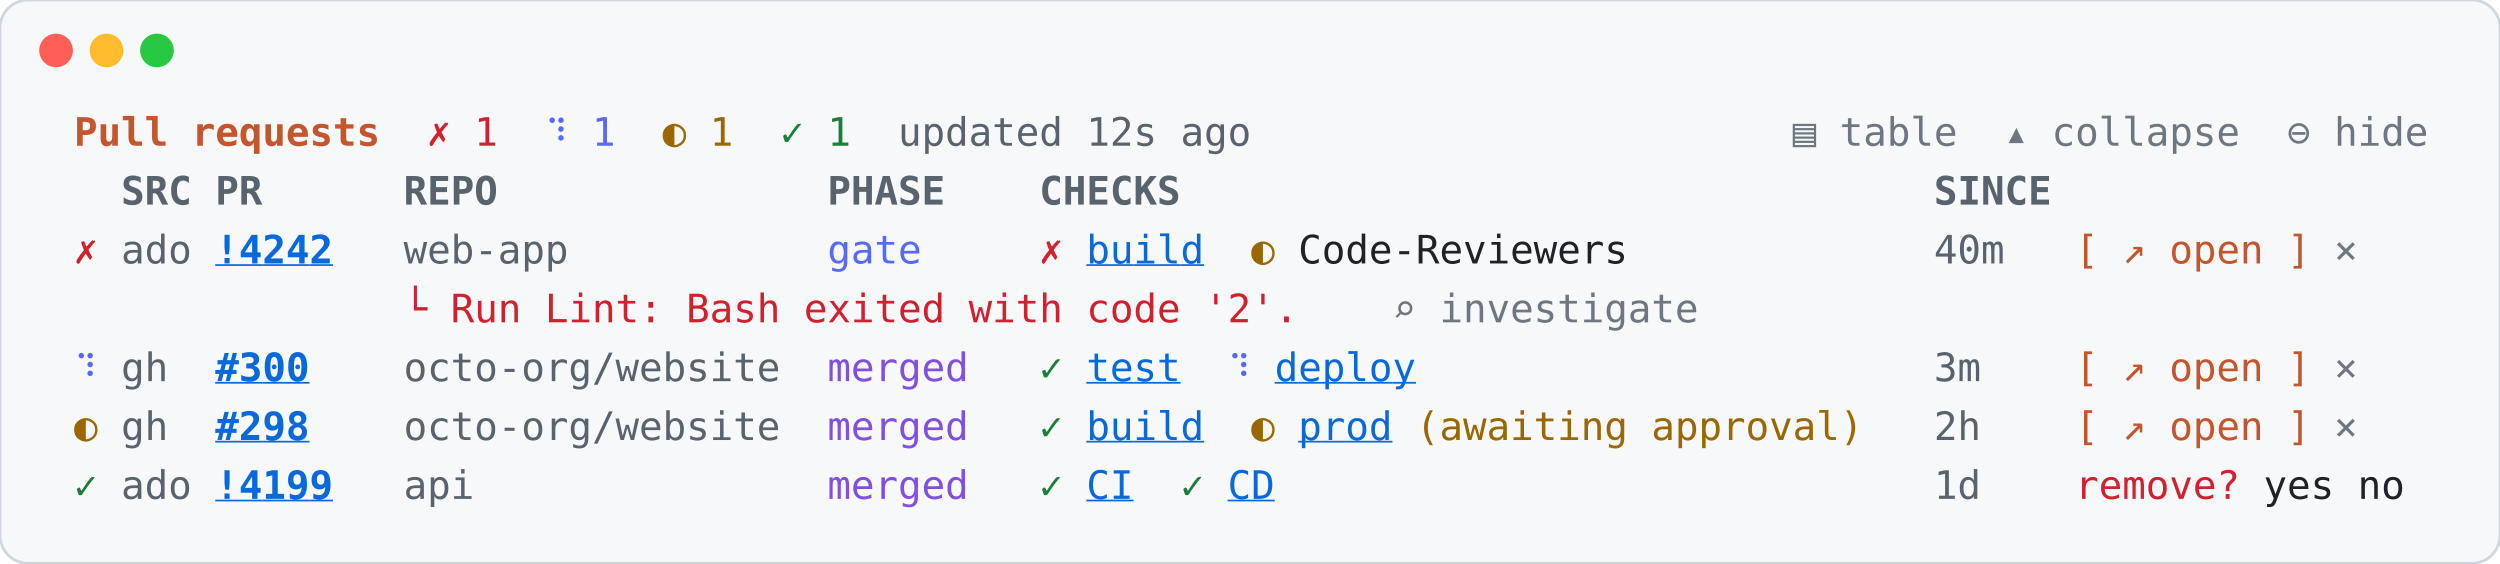
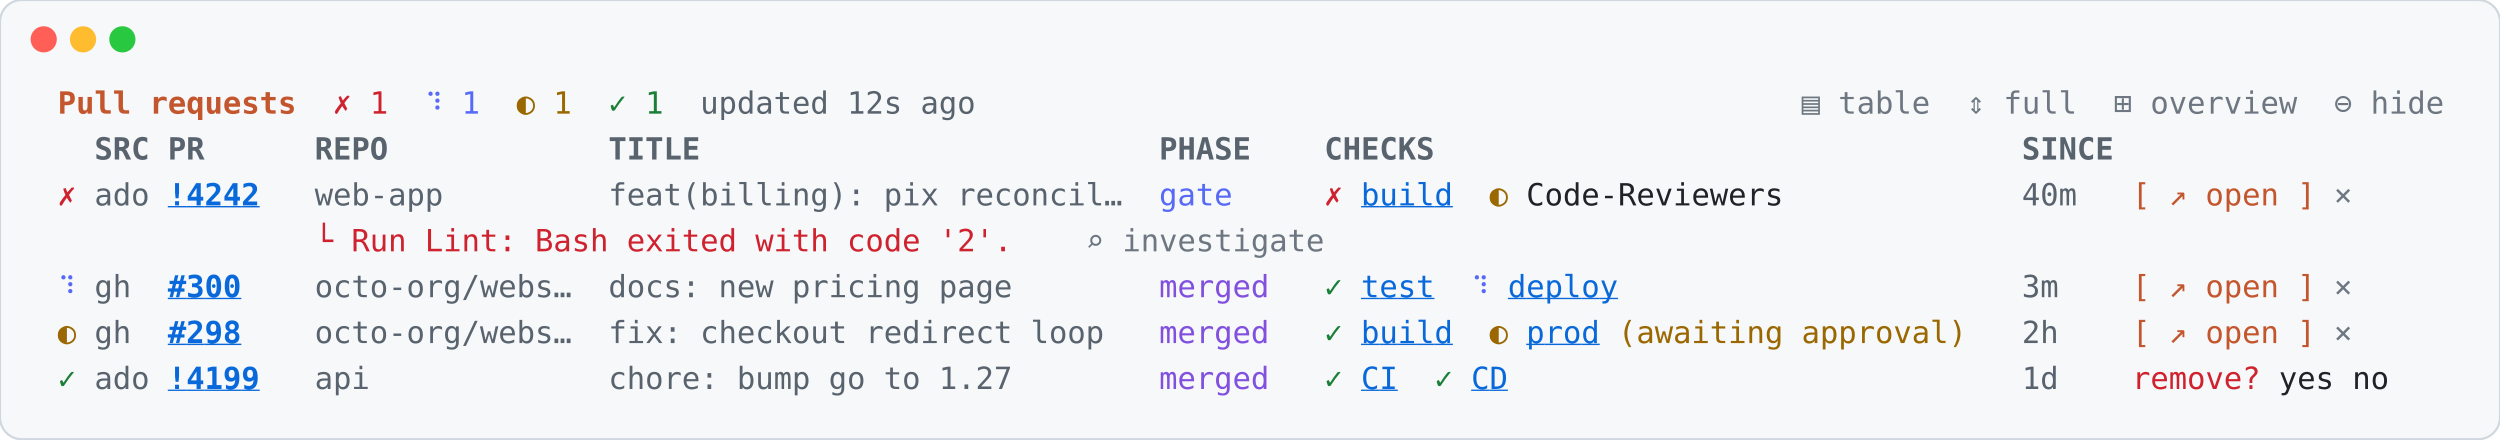
- <svg xmlns="http://www.w3.org/2000/svg" width="892" height="201" viewBox="0 0 892 201" role="img" aria-label="pr-watch band in the Claude Code terminal">
-   <rect width="892" height="201" rx="10" fill="#f6f8fa" stroke="#d0d7de" />
+ <svg xmlns="http://www.w3.org/2000/svg" width="1144" height="201" viewBox="0 0 1144 201" role="img" aria-label="pr-watch band in the Claude Code terminal">
+   <rect width="1144" height="201" rx="10" fill="#f6f8fa" stroke="#d0d7de" />
  <circle cx="20" cy="18" r="6" fill="#ff5f57" />
  <circle cx="38" cy="18" r="6" fill="#febc2e" />
  <circle cx="56" cy="18" r="6" fill="#28c840" />
  <g font-family="ui-monospace, SFMono-Regular, Menlo, Consolas, monospace" font-size="14">
    <text x="26.4" y="52" fill="#c4562e" font-weight="700">P</text>
    <text x="34.8" y="52" fill="#c4562e" font-weight="700">u</text>
    <text x="43.2" y="52" fill="#c4562e" font-weight="700">l</text>
    <text x="51.6" y="52" fill="#c4562e" font-weight="700">l</text>
    <text x="68.4" y="52" fill="#c4562e" font-weight="700">r</text>
    <text x="76.8" y="52" fill="#c4562e" font-weight="700">e</text>
    <text x="85.2" y="52" fill="#c4562e" font-weight="700">q</text>
    <text x="93.6" y="52" fill="#c4562e" font-weight="700">u</text>
    <text x="102.0" y="52" fill="#c4562e" font-weight="700">e</text>
    <text x="110.4" y="52" fill="#c4562e" font-weight="700">s</text>
    <text x="118.8" y="52" fill="#c4562e" font-weight="700">t</text>
    <text x="127.2" y="52" fill="#c4562e" font-weight="700">s</text>
    <text x="152.4" y="52" fill="#cf222e">✗</text>
    <text x="169.2" y="52" fill="#cf222e">1</text>
    <text x="194.4" y="52" fill="#5769f7">⠹</text>
    <text x="211.2" y="52" fill="#5769f7">1</text>
    <text x="236.4" y="52" fill="#9a6700">◐</text>
    <text x="253.2" y="52" fill="#9a6700">1</text>
    <text x="278.4" y="52" fill="#1a7f37">✓</text>
    <text x="295.2" y="52" fill="#1a7f37">1</text>
    <text x="320.4" y="52" fill="#59636e">u</text>
    <text x="328.8" y="52" fill="#59636e">p</text>
    <text x="337.2" y="52" fill="#59636e">d</text>
    <text x="345.6" y="52" fill="#59636e">a</text>
    <text x="354.0" y="52" fill="#59636e">t</text>
    <text x="362.4" y="52" fill="#59636e">e</text>
    <text x="370.8" y="52" fill="#59636e">d</text>
    <text x="387.6" y="52" fill="#59636e">1</text>
    <text x="396.0" y="52" fill="#59636e">2</text>
    <text x="404.4" y="52" fill="#59636e">s</text>
    <text x="421.2" y="52" fill="#59636e">a</text>
    <text x="429.6" y="52" fill="#59636e">g</text>
    <text x="438.0" y="52" fill="#59636e">o</text>
-     <text x="639.6" y="52" fill="#6e7781">▤</text>
-     <text x="656.4" y="52" fill="#6e7781">t</text>
-     <text x="664.8" y="52" fill="#6e7781">a</text>
-     <text x="673.2" y="52" fill="#6e7781">b</text>
-     <text x="681.6" y="52" fill="#6e7781">l</text>
-     <text x="690.0" y="52" fill="#6e7781">e</text>
-     <text x="715.2" y="52" fill="#6e7781">▴</text>
-     <text x="732.0" y="52" fill="#6e7781">c</text>
-     <text x="740.4" y="52" fill="#6e7781">o</text>
-     <text x="748.8" y="52" fill="#6e7781">l</text>
-     <text x="757.2" y="52" fill="#6e7781">l</text>
-     <text x="765.6" y="52" fill="#6e7781">a</text>
-     <text x="774.0" y="52" fill="#6e7781">p</text>
-     <text x="782.4" y="52" fill="#6e7781">s</text>
-     <text x="790.8" y="52" fill="#6e7781">e</text>
-     <text x="816.0" y="52" fill="#6e7781">⊖</text>
-     <text x="832.8" y="52" fill="#6e7781">h</text>
-     <text x="841.2" y="52" fill="#6e7781">i</text>
-     <text x="849.6" y="52" fill="#6e7781">d</text>
-     <text x="858.0" y="52" fill="#6e7781">e</text>
+     <text x="824.4" y="52" fill="#6e7781">▤</text>
+     <text x="841.2" y="52" fill="#6e7781">t</text>
+     <text x="849.6" y="52" fill="#6e7781">a</text>
+     <text x="858.0" y="52" fill="#6e7781">b</text>
+     <text x="866.4" y="52" fill="#6e7781">l</text>
+     <text x="874.8" y="52" fill="#6e7781">e</text>
+     <text x="900.0" y="52" fill="#6e7781">⇕</text>
+     <text x="916.8" y="52" fill="#6e7781">f</text>
+     <text x="925.2" y="52" fill="#6e7781">u</text>
+     <text x="933.6" y="52" fill="#6e7781">l</text>
+     <text x="942.0" y="52" fill="#6e7781">l</text>
+     <text x="967.2" y="52" fill="#6e7781">⊞</text>
+     <text x="984.0" y="52" fill="#6e7781">o</text>
+     <text x="992.4" y="52" fill="#6e7781">v</text>
+     <text x="1000.8" y="52" fill="#6e7781">e</text>
+     <text x="1009.2" y="52" fill="#6e7781">r</text>
+     <text x="1017.6" y="52" fill="#6e7781">v</text>
+     <text x="1026.0" y="52" fill="#6e7781">i</text>
+     <text x="1034.4" y="52" fill="#6e7781">e</text>
+     <text x="1042.8" y="52" fill="#6e7781">w</text>
+     <text x="1068.0" y="52" fill="#6e7781">⊖</text>
+     <text x="1084.8" y="52" fill="#6e7781">h</text>
+     <text x="1093.2" y="52" fill="#6e7781">i</text>
+     <text x="1101.6" y="52" fill="#6e7781">d</text>
+     <text x="1110.0" y="52" fill="#6e7781">e</text>
    <text x="43.2" y="73" fill="#59636e" font-weight="700">S</text>
    <text x="51.6" y="73" fill="#59636e" font-weight="700">R</text>
    <text x="60.0" y="73" fill="#59636e" font-weight="700">C</text>
    <text x="76.8" y="73" fill="#59636e" font-weight="700">P</text>
    <text x="85.2" y="73" fill="#59636e" font-weight="700">R</text>
    <text x="144.0" y="73" fill="#59636e" font-weight="700">R</text>
    <text x="152.4" y="73" fill="#59636e" font-weight="700">E</text>
    <text x="160.8" y="73" fill="#59636e" font-weight="700">P</text>
    <text x="169.2" y="73" fill="#59636e" font-weight="700">O</text>
-     <text x="295.2" y="73" fill="#59636e" font-weight="700">P</text>
-     <text x="303.6" y="73" fill="#59636e" font-weight="700">H</text>
-     <text x="312.0" y="73" fill="#59636e" font-weight="700">A</text>
-     <text x="320.4" y="73" fill="#59636e" font-weight="700">S</text>
-     <text x="328.8" y="73" fill="#59636e" font-weight="700">E</text>
-     <text x="370.8" y="73" fill="#59636e" font-weight="700">C</text>
-     <text x="379.2" y="73" fill="#59636e" font-weight="700">H</text>
-     <text x="387.6" y="73" fill="#59636e" font-weight="700">E</text>
-     <text x="396.0" y="73" fill="#59636e" font-weight="700">C</text>
-     <text x="404.4" y="73" fill="#59636e" font-weight="700">K</text>
-     <text x="412.8" y="73" fill="#59636e" font-weight="700">S</text>
-     <text x="690.0" y="73" fill="#59636e" font-weight="700">S</text>
-     <text x="698.4" y="73" fill="#59636e" font-weight="700">I</text>
-     <text x="706.8" y="73" fill="#59636e" font-weight="700">N</text>
-     <text x="715.2" y="73" fill="#59636e" font-weight="700">C</text>
-     <text x="723.6" y="73" fill="#59636e" font-weight="700">E</text>
+     <text x="278.4" y="73" fill="#59636e" font-weight="700">T</text>
+     <text x="286.8" y="73" fill="#59636e" font-weight="700">I</text>
+     <text x="295.2" y="73" fill="#59636e" font-weight="700">T</text>
+     <text x="303.6" y="73" fill="#59636e" font-weight="700">L</text>
+     <text x="312.0" y="73" fill="#59636e" font-weight="700">E</text>
+     <text x="530.4" y="73" fill="#59636e" font-weight="700">P</text>
+     <text x="538.8" y="73" fill="#59636e" font-weight="700">H</text>
+     <text x="547.2" y="73" fill="#59636e" font-weight="700">A</text>
+     <text x="555.6" y="73" fill="#59636e" font-weight="700">S</text>
+     <text x="564.0" y="73" fill="#59636e" font-weight="700">E</text>
+     <text x="606.0" y="73" fill="#59636e" font-weight="700">C</text>
+     <text x="614.4" y="73" fill="#59636e" font-weight="700">H</text>
+     <text x="622.8" y="73" fill="#59636e" font-weight="700">E</text>
+     <text x="631.2" y="73" fill="#59636e" font-weight="700">C</text>
+     <text x="639.6" y="73" fill="#59636e" font-weight="700">K</text>
+     <text x="648.0" y="73" fill="#59636e" font-weight="700">S</text>
+     <text x="925.2" y="73" fill="#59636e" font-weight="700">S</text>
+     <text x="933.6" y="73" fill="#59636e" font-weight="700">I</text>
+     <text x="942.0" y="73" fill="#59636e" font-weight="700">N</text>
+     <text x="950.4" y="73" fill="#59636e" font-weight="700">C</text>
+     <text x="958.8" y="73" fill="#59636e" font-weight="700">E</text>
    <text x="26.4" y="94" fill="#cf222e">✗</text>
    <text x="43.2" y="94" fill="#59636e">a</text>
    <text x="51.6" y="94" fill="#59636e">d</text>
    <text x="60.0" y="94" fill="#59636e">o</text>
    <text x="76.8" y="94" fill="#0969da" font-weight="700" text-decoration="underline">!</text>
    <text x="85.2" y="94" fill="#0969da" font-weight="700" text-decoration="underline">4</text>
    <text x="93.6" y="94" fill="#0969da" font-weight="700" text-decoration="underline">2</text>
    <text x="102.0" y="94" fill="#0969da" font-weight="700" text-decoration="underline">4</text>
    <text x="110.4" y="94" fill="#0969da" font-weight="700" text-decoration="underline">2</text>
    <text x="144.0" y="94" fill="#59636e">w</text>
    <text x="152.4" y="94" fill="#59636e">e</text>
    <text x="160.8" y="94" fill="#59636e">b</text>
    <text x="169.2" y="94" fill="#59636e">-</text>
    <text x="177.6" y="94" fill="#59636e">a</text>
    <text x="186.0" y="94" fill="#59636e">p</text>
    <text x="194.4" y="94" fill="#59636e">p</text>
-     <text x="295.2" y="94" fill="#5769f7">g</text>
-     <text x="303.6" y="94" fill="#5769f7">a</text>
-     <text x="312.0" y="94" fill="#5769f7">t</text>
-     <text x="320.4" y="94" fill="#5769f7">e</text>
-     <text x="370.8" y="94" fill="#cf222e">✗</text>
-     <text x="387.6" y="94" fill="#0969da" text-decoration="underline">b</text>
-     <text x="396.0" y="94" fill="#0969da" text-decoration="underline">u</text>
-     <text x="404.4" y="94" fill="#0969da" text-decoration="underline">i</text>
-     <text x="412.8" y="94" fill="#0969da" text-decoration="underline">l</text>
-     <text x="421.2" y="94" fill="#0969da" text-decoration="underline">d</text>
-     <text x="446.4" y="94" fill="#9a6700">◐</text>
-     <text x="463.2" y="94" fill="#1f2328">C</text>
-     <text x="471.6" y="94" fill="#1f2328">o</text>
-     <text x="480.0" y="94" fill="#1f2328">d</text>
-     <text x="488.4" y="94" fill="#1f2328">e</text>
-     <text x="496.8" y="94" fill="#1f2328">-</text>
-     <text x="505.2" y="94" fill="#1f2328">R</text>
-     <text x="513.6" y="94" fill="#1f2328">e</text>
-     <text x="522.0" y="94" fill="#1f2328">v</text>
-     <text x="530.4" y="94" fill="#1f2328">i</text>
-     <text x="538.8" y="94" fill="#1f2328">e</text>
-     <text x="547.2" y="94" fill="#1f2328">w</text>
-     <text x="555.6" y="94" fill="#1f2328">e</text>
-     <text x="564.0" y="94" fill="#1f2328">r</text>
-     <text x="572.4" y="94" fill="#1f2328">s</text>
-     <text x="690.0" y="94" fill="#59636e">4</text>
-     <text x="698.4" y="94" fill="#59636e">0</text>
-     <text x="706.8" y="94" fill="#59636e">m</text>
-     <text x="740.4" y="94" fill="#c4562e">[</text>
-     <text x="757.2" y="94" fill="#c4562e">↗</text>
-     <text x="774.0" y="94" fill="#c4562e">o</text>
-     <text x="782.4" y="94" fill="#c4562e">p</text>
-     <text x="790.8" y="94" fill="#c4562e">e</text>
-     <text x="799.2" y="94" fill="#c4562e">n</text>
-     <text x="816.0" y="94" fill="#c4562e">]</text>
-     <text x="832.8" y="94" fill="#6e7781">×</text>
+     <text x="278.4" y="94" fill="#59636e">f</text>
+     <text x="286.8" y="94" fill="#59636e">e</text>
+     <text x="295.2" y="94" fill="#59636e">a</text>
+     <text x="303.6" y="94" fill="#59636e">t</text>
+     <text x="312.0" y="94" fill="#59636e">(</text>
+     <text x="320.4" y="94" fill="#59636e">b</text>
+     <text x="328.8" y="94" fill="#59636e">i</text>
+     <text x="337.2" y="94" fill="#59636e">l</text>
+     <text x="345.6" y="94" fill="#59636e">l</text>
+     <text x="354.0" y="94" fill="#59636e">i</text>
+     <text x="362.4" y="94" fill="#59636e">n</text>
+     <text x="370.8" y="94" fill="#59636e">g</text>
+     <text x="379.2" y="94" fill="#59636e">)</text>
+     <text x="387.6" y="94" fill="#59636e">:</text>
+     <text x="404.4" y="94" fill="#59636e">p</text>
+     <text x="412.8" y="94" fill="#59636e">i</text>
+     <text x="421.2" y="94" fill="#59636e">x</text>
+     <text x="438.0" y="94" fill="#59636e">r</text>
+     <text x="446.4" y="94" fill="#59636e">e</text>
+     <text x="454.8" y="94" fill="#59636e">c</text>
+     <text x="463.2" y="94" fill="#59636e">o</text>
+     <text x="471.6" y="94" fill="#59636e">n</text>
+     <text x="480.0" y="94" fill="#59636e">c</text>
+     <text x="488.4" y="94" fill="#59636e">i</text>
+     <text x="496.8" y="94" fill="#59636e">l</text>
+     <text x="505.2" y="94" fill="#59636e">…</text>
+     <text x="530.4" y="94" fill="#5769f7">g</text>
+     <text x="538.8" y="94" fill="#5769f7">a</text>
+     <text x="547.2" y="94" fill="#5769f7">t</text>
+     <text x="555.6" y="94" fill="#5769f7">e</text>
+     <text x="606.0" y="94" fill="#cf222e">✗</text>
+     <text x="622.8" y="94" fill="#0969da" text-decoration="underline">b</text>
+     <text x="631.2" y="94" fill="#0969da" text-decoration="underline">u</text>
+     <text x="639.6" y="94" fill="#0969da" text-decoration="underline">i</text>
+     <text x="648.0" y="94" fill="#0969da" text-decoration="underline">l</text>
+     <text x="656.4" y="94" fill="#0969da" text-decoration="underline">d</text>
+     <text x="681.6" y="94" fill="#9a6700">◐</text>
+     <text x="698.4" y="94" fill="#1f2328">C</text>
+     <text x="706.8" y="94" fill="#1f2328">o</text>
+     <text x="715.2" y="94" fill="#1f2328">d</text>
+     <text x="723.6" y="94" fill="#1f2328">e</text>
+     <text x="732.0" y="94" fill="#1f2328">-</text>
+     <text x="740.4" y="94" fill="#1f2328">R</text>
+     <text x="748.8" y="94" fill="#1f2328">e</text>
+     <text x="757.2" y="94" fill="#1f2328">v</text>
+     <text x="765.6" y="94" fill="#1f2328">i</text>
+     <text x="774.0" y="94" fill="#1f2328">e</text>
+     <text x="782.4" y="94" fill="#1f2328">w</text>
+     <text x="790.8" y="94" fill="#1f2328">e</text>
+     <text x="799.2" y="94" fill="#1f2328">r</text>
+     <text x="807.6" y="94" fill="#1f2328">s</text>
+     <text x="925.2" y="94" fill="#59636e">4</text>
+     <text x="933.6" y="94" fill="#59636e">0</text>
+     <text x="942.0" y="94" fill="#59636e">m</text>
+     <text x="975.6" y="94" fill="#c4562e">[</text>
+     <text x="992.4" y="94" fill="#c4562e">↗</text>
+     <text x="1009.2" y="94" fill="#c4562e">o</text>
+     <text x="1017.6" y="94" fill="#c4562e">p</text>
+     <text x="1026.0" y="94" fill="#c4562e">e</text>
+     <text x="1034.4" y="94" fill="#c4562e">n</text>
+     <text x="1051.2" y="94" fill="#c4562e">]</text>
+     <text x="1068.0" y="94" fill="#6e7781">×</text>
    <text x="144.0" y="115" fill="#cf222e">└</text>
    <text x="160.8" y="115" fill="#cf222e">R</text>
    <text x="169.2" y="115" fill="#cf222e">u</text>
    <text x="177.6" y="115" fill="#cf222e">n</text>
    <text x="194.4" y="115" fill="#cf222e">L</text>
    <text x="202.8" y="115" fill="#cf222e">i</text>
    <text x="211.2" y="115" fill="#cf222e">n</text>
    <text x="219.6" y="115" fill="#cf222e">t</text>
    <text x="228.0" y="115" fill="#cf222e">:</text>
    <text x="244.8" y="115" fill="#cf222e">B</text>
    <text x="253.2" y="115" fill="#cf222e">a</text>
    <text x="261.6" y="115" fill="#cf222e">s</text>
    <text x="270.0" y="115" fill="#cf222e">h</text>
    <text x="286.8" y="115" fill="#cf222e">e</text>
    <text x="295.2" y="115" fill="#cf222e">x</text>
    <text x="303.6" y="115" fill="#cf222e">i</text>
    <text x="312.0" y="115" fill="#cf222e">t</text>
    <text x="320.4" y="115" fill="#cf222e">e</text>
    <text x="328.8" y="115" fill="#cf222e">d</text>
    <text x="345.6" y="115" fill="#cf222e">w</text>
    <text x="354.0" y="115" fill="#cf222e">i</text>
    <text x="362.4" y="115" fill="#cf222e">t</text>
    <text x="370.8" y="115" fill="#cf222e">h</text>
    <text x="387.6" y="115" fill="#cf222e">c</text>
    <text x="396.0" y="115" fill="#cf222e">o</text>
    <text x="404.4" y="115" fill="#cf222e">d</text>
    <text x="412.8" y="115" fill="#cf222e">e</text>
    <text x="429.6" y="115" fill="#cf222e">'</text>
    <text x="438.0" y="115" fill="#cf222e">2</text>
    <text x="446.4" y="115" fill="#cf222e">'</text>
    <text x="454.8" y="115" fill="#cf222e">.</text>
    <text x="496.8" y="115" fill="#6e7781">⌕</text>
    <text x="513.6" y="115" fill="#6e7781">i</text>
    <text x="522.0" y="115" fill="#6e7781">n</text>
    <text x="530.4" y="115" fill="#6e7781">v</text>
    <text x="538.8" y="115" fill="#6e7781">e</text>
    <text x="547.2" y="115" fill="#6e7781">s</text>
    <text x="555.6" y="115" fill="#6e7781">t</text>
    <text x="564.0" y="115" fill="#6e7781">i</text>
    <text x="572.4" y="115" fill="#6e7781">g</text>
    <text x="580.8" y="115" fill="#6e7781">a</text>
    <text x="589.2" y="115" fill="#6e7781">t</text>
    <text x="597.6" y="115" fill="#6e7781">e</text>
    <text x="26.4" y="136" fill="#5769f7">⠹</text>
    <text x="43.2" y="136" fill="#59636e">g</text>
    <text x="51.6" y="136" fill="#59636e">h</text>
    <text x="76.8" y="136" fill="#0969da" font-weight="700" text-decoration="underline">#</text>
    <text x="85.2" y="136" fill="#0969da" font-weight="700" text-decoration="underline">3</text>
    <text x="93.6" y="136" fill="#0969da" font-weight="700" text-decoration="underline">0</text>
    <text x="102.0" y="136" fill="#0969da" font-weight="700" text-decoration="underline">0</text>
    <text x="144.0" y="136" fill="#59636e">o</text>
    <text x="152.4" y="136" fill="#59636e">c</text>
    <text x="160.8" y="136" fill="#59636e">t</text>
    <text x="169.2" y="136" fill="#59636e">o</text>
    <text x="177.6" y="136" fill="#59636e">-</text>
    <text x="186.0" y="136" fill="#59636e">o</text>
    <text x="194.4" y="136" fill="#59636e">r</text>
    <text x="202.8" y="136" fill="#59636e">g</text>
    <text x="211.2" y="136" fill="#59636e">/</text>
    <text x="219.6" y="136" fill="#59636e">w</text>
    <text x="228.0" y="136" fill="#59636e">e</text>
    <text x="236.4" y="136" fill="#59636e">b</text>
    <text x="244.8" y="136" fill="#59636e">s</text>
-     <text x="253.2" y="136" fill="#59636e">i</text>
-     <text x="261.6" y="136" fill="#59636e">t</text>
-     <text x="270.0" y="136" fill="#59636e">e</text>
-     <text x="295.2" y="136" fill="#8250df">m</text>
-     <text x="303.6" y="136" fill="#8250df">e</text>
-     <text x="312.0" y="136" fill="#8250df">r</text>
-     <text x="320.4" y="136" fill="#8250df">g</text>
-     <text x="328.8" y="136" fill="#8250df">e</text>
-     <text x="337.2" y="136" fill="#8250df">d</text>
-     <text x="370.8" y="136" fill="#1a7f37">✓</text>
-     <text x="387.6" y="136" fill="#0969da" text-decoration="underline">t</text>
-     <text x="396.0" y="136" fill="#0969da" text-decoration="underline">e</text>
-     <text x="404.4" y="136" fill="#0969da" text-decoration="underline">s</text>
-     <text x="412.8" y="136" fill="#0969da" text-decoration="underline">t</text>
-     <text x="438.0" y="136" fill="#5769f7">⠹</text>
-     <text x="454.8" y="136" fill="#0969da" text-decoration="underline">d</text>
-     <text x="463.2" y="136" fill="#0969da" text-decoration="underline">e</text>
-     <text x="471.6" y="136" fill="#0969da" text-decoration="underline">p</text>
-     <text x="480.0" y="136" fill="#0969da" text-decoration="underline">l</text>
-     <text x="488.4" y="136" fill="#0969da" text-decoration="underline">o</text>
-     <text x="496.8" y="136" fill="#0969da" text-decoration="underline">y</text>
-     <text x="690.0" y="136" fill="#59636e">3</text>
-     <text x="698.4" y="136" fill="#59636e">m</text>
-     <text x="740.4" y="136" fill="#c4562e">[</text>
-     <text x="757.2" y="136" fill="#c4562e">↗</text>
-     <text x="774.0" y="136" fill="#c4562e">o</text>
-     <text x="782.4" y="136" fill="#c4562e">p</text>
-     <text x="790.8" y="136" fill="#c4562e">e</text>
-     <text x="799.2" y="136" fill="#c4562e">n</text>
-     <text x="816.0" y="136" fill="#c4562e">]</text>
-     <text x="832.8" y="136" fill="#6e7781">×</text>
+     <text x="253.2" y="136" fill="#59636e">…</text>
+     <text x="278.4" y="136" fill="#59636e">d</text>
+     <text x="286.8" y="136" fill="#59636e">o</text>
+     <text x="295.2" y="136" fill="#59636e">c</text>
+     <text x="303.6" y="136" fill="#59636e">s</text>
+     <text x="312.0" y="136" fill="#59636e">:</text>
+     <text x="328.8" y="136" fill="#59636e">n</text>
+     <text x="337.2" y="136" fill="#59636e">e</text>
+     <text x="345.6" y="136" fill="#59636e">w</text>
+     <text x="362.4" y="136" fill="#59636e">p</text>
+     <text x="370.8" y="136" fill="#59636e">r</text>
+     <text x="379.2" y="136" fill="#59636e">i</text>
+     <text x="387.6" y="136" fill="#59636e">c</text>
+     <text x="396.0" y="136" fill="#59636e">i</text>
+     <text x="404.4" y="136" fill="#59636e">n</text>
+     <text x="412.8" y="136" fill="#59636e">g</text>
+     <text x="429.6" y="136" fill="#59636e">p</text>
+     <text x="438.0" y="136" fill="#59636e">a</text>
+     <text x="446.4" y="136" fill="#59636e">g</text>
+     <text x="454.8" y="136" fill="#59636e">e</text>
+     <text x="530.4" y="136" fill="#8250df">m</text>
+     <text x="538.8" y="136" fill="#8250df">e</text>
+     <text x="547.2" y="136" fill="#8250df">r</text>
+     <text x="555.6" y="136" fill="#8250df">g</text>
+     <text x="564.0" y="136" fill="#8250df">e</text>
+     <text x="572.4" y="136" fill="#8250df">d</text>
+     <text x="606.0" y="136" fill="#1a7f37">✓</text>
+     <text x="622.8" y="136" fill="#0969da" text-decoration="underline">t</text>
+     <text x="631.2" y="136" fill="#0969da" text-decoration="underline">e</text>
+     <text x="639.6" y="136" fill="#0969da" text-decoration="underline">s</text>
+     <text x="648.0" y="136" fill="#0969da" text-decoration="underline">t</text>
+     <text x="673.2" y="136" fill="#5769f7">⠹</text>
+     <text x="690.0" y="136" fill="#0969da" text-decoration="underline">d</text>
+     <text x="698.4" y="136" fill="#0969da" text-decoration="underline">e</text>
+     <text x="706.8" y="136" fill="#0969da" text-decoration="underline">p</text>
+     <text x="715.2" y="136" fill="#0969da" text-decoration="underline">l</text>
+     <text x="723.6" y="136" fill="#0969da" text-decoration="underline">o</text>
+     <text x="732.0" y="136" fill="#0969da" text-decoration="underline">y</text>
+     <text x="925.2" y="136" fill="#59636e">3</text>
+     <text x="933.6" y="136" fill="#59636e">m</text>
+     <text x="975.6" y="136" fill="#c4562e">[</text>
+     <text x="992.4" y="136" fill="#c4562e">↗</text>
+     <text x="1009.2" y="136" fill="#c4562e">o</text>
+     <text x="1017.6" y="136" fill="#c4562e">p</text>
+     <text x="1026.0" y="136" fill="#c4562e">e</text>
+     <text x="1034.4" y="136" fill="#c4562e">n</text>
+     <text x="1051.2" y="136" fill="#c4562e">]</text>
+     <text x="1068.0" y="136" fill="#6e7781">×</text>
    <text x="26.4" y="157" fill="#9a6700">◐</text>
    <text x="43.2" y="157" fill="#59636e">g</text>
    <text x="51.6" y="157" fill="#59636e">h</text>
    <text x="76.8" y="157" fill="#0969da" font-weight="700" text-decoration="underline">#</text>
    <text x="85.2" y="157" fill="#0969da" font-weight="700" text-decoration="underline">2</text>
    <text x="93.6" y="157" fill="#0969da" font-weight="700" text-decoration="underline">9</text>
    <text x="102.0" y="157" fill="#0969da" font-weight="700" text-decoration="underline">8</text>
    <text x="144.0" y="157" fill="#59636e">o</text>
    <text x="152.4" y="157" fill="#59636e">c</text>
    <text x="160.8" y="157" fill="#59636e">t</text>
    <text x="169.2" y="157" fill="#59636e">o</text>
    <text x="177.6" y="157" fill="#59636e">-</text>
    <text x="186.0" y="157" fill="#59636e">o</text>
    <text x="194.4" y="157" fill="#59636e">r</text>
    <text x="202.8" y="157" fill="#59636e">g</text>
    <text x="211.2" y="157" fill="#59636e">/</text>
    <text x="219.6" y="157" fill="#59636e">w</text>
    <text x="228.0" y="157" fill="#59636e">e</text>
    <text x="236.4" y="157" fill="#59636e">b</text>
    <text x="244.8" y="157" fill="#59636e">s</text>
-     <text x="253.2" y="157" fill="#59636e">i</text>
-     <text x="261.6" y="157" fill="#59636e">t</text>
-     <text x="270.0" y="157" fill="#59636e">e</text>
-     <text x="295.2" y="157" fill="#8250df">m</text>
-     <text x="303.6" y="157" fill="#8250df">e</text>
-     <text x="312.0" y="157" fill="#8250df">r</text>
-     <text x="320.4" y="157" fill="#8250df">g</text>
-     <text x="328.8" y="157" fill="#8250df">e</text>
-     <text x="337.2" y="157" fill="#8250df">d</text>
-     <text x="370.8" y="157" fill="#1a7f37">✓</text>
-     <text x="387.6" y="157" fill="#0969da" text-decoration="underline">b</text>
-     <text x="396.0" y="157" fill="#0969da" text-decoration="underline">u</text>
-     <text x="404.4" y="157" fill="#0969da" text-decoration="underline">i</text>
-     <text x="412.8" y="157" fill="#0969da" text-decoration="underline">l</text>
-     <text x="421.2" y="157" fill="#0969da" text-decoration="underline">d</text>
-     <text x="446.4" y="157" fill="#9a6700">◐</text>
-     <text x="463.2" y="157" fill="#0969da" text-decoration="underline">p</text>
-     <text x="471.6" y="157" fill="#0969da" text-decoration="underline">r</text>
-     <text x="480.0" y="157" fill="#0969da" text-decoration="underline">o</text>
-     <text x="488.4" y="157" fill="#0969da" text-decoration="underline">d</text>
-     <text x="505.2" y="157" fill="#9a6700">(</text>
-     <text x="513.6" y="157" fill="#9a6700">a</text>
-     <text x="522.0" y="157" fill="#9a6700">w</text>
-     <text x="530.4" y="157" fill="#9a6700">a</text>
-     <text x="538.8" y="157" fill="#9a6700">i</text>
-     <text x="547.2" y="157" fill="#9a6700">t</text>
-     <text x="555.6" y="157" fill="#9a6700">i</text>
-     <text x="564.0" y="157" fill="#9a6700">n</text>
-     <text x="572.4" y="157" fill="#9a6700">g</text>
-     <text x="589.2" y="157" fill="#9a6700">a</text>
-     <text x="597.6" y="157" fill="#9a6700">p</text>
-     <text x="606.0" y="157" fill="#9a6700">p</text>
-     <text x="614.4" y="157" fill="#9a6700">r</text>
-     <text x="622.8" y="157" fill="#9a6700">o</text>
-     <text x="631.2" y="157" fill="#9a6700">v</text>
-     <text x="639.6" y="157" fill="#9a6700">a</text>
-     <text x="648.0" y="157" fill="#9a6700">l</text>
-     <text x="656.4" y="157" fill="#9a6700">)</text>
-     <text x="690.0" y="157" fill="#59636e">2</text>
-     <text x="698.4" y="157" fill="#59636e">h</text>
-     <text x="740.4" y="157" fill="#c4562e">[</text>
-     <text x="757.2" y="157" fill="#c4562e">↗</text>
-     <text x="774.0" y="157" fill="#c4562e">o</text>
-     <text x="782.4" y="157" fill="#c4562e">p</text>
-     <text x="790.8" y="157" fill="#c4562e">e</text>
-     <text x="799.2" y="157" fill="#c4562e">n</text>
-     <text x="816.0" y="157" fill="#c4562e">]</text>
-     <text x="832.8" y="157" fill="#6e7781">×</text>
+     <text x="253.2" y="157" fill="#59636e">…</text>
+     <text x="278.4" y="157" fill="#59636e">f</text>
+     <text x="286.8" y="157" fill="#59636e">i</text>
+     <text x="295.2" y="157" fill="#59636e">x</text>
+     <text x="303.6" y="157" fill="#59636e">:</text>
+     <text x="320.4" y="157" fill="#59636e">c</text>
+     <text x="328.8" y="157" fill="#59636e">h</text>
+     <text x="337.2" y="157" fill="#59636e">e</text>
+     <text x="345.6" y="157" fill="#59636e">c</text>
+     <text x="354.0" y="157" fill="#59636e">k</text>
+     <text x="362.4" y="157" fill="#59636e">o</text>
+     <text x="370.8" y="157" fill="#59636e">u</text>
+     <text x="379.2" y="157" fill="#59636e">t</text>
+     <text x="396.0" y="157" fill="#59636e">r</text>
+     <text x="404.4" y="157" fill="#59636e">e</text>
+     <text x="412.8" y="157" fill="#59636e">d</text>
+     <text x="421.2" y="157" fill="#59636e">i</text>
+     <text x="429.6" y="157" fill="#59636e">r</text>
+     <text x="438.0" y="157" fill="#59636e">e</text>
+     <text x="446.4" y="157" fill="#59636e">c</text>
+     <text x="454.8" y="157" fill="#59636e">t</text>
+     <text x="471.6" y="157" fill="#59636e">l</text>
+     <text x="480.0" y="157" fill="#59636e">o</text>
+     <text x="488.4" y="157" fill="#59636e">o</text>
+     <text x="496.8" y="157" fill="#59636e">p</text>
+     <text x="530.4" y="157" fill="#8250df">m</text>
+     <text x="538.8" y="157" fill="#8250df">e</text>
+     <text x="547.2" y="157" fill="#8250df">r</text>
+     <text x="555.6" y="157" fill="#8250df">g</text>
+     <text x="564.0" y="157" fill="#8250df">e</text>
+     <text x="572.4" y="157" fill="#8250df">d</text>
+     <text x="606.0" y="157" fill="#1a7f37">✓</text>
+     <text x="622.8" y="157" fill="#0969da" text-decoration="underline">b</text>
+     <text x="631.2" y="157" fill="#0969da" text-decoration="underline">u</text>
+     <text x="639.6" y="157" fill="#0969da" text-decoration="underline">i</text>
+     <text x="648.0" y="157" fill="#0969da" text-decoration="underline">l</text>
+     <text x="656.4" y="157" fill="#0969da" text-decoration="underline">d</text>
+     <text x="681.6" y="157" fill="#9a6700">◐</text>
+     <text x="698.4" y="157" fill="#0969da" text-decoration="underline">p</text>
+     <text x="706.8" y="157" fill="#0969da" text-decoration="underline">r</text>
+     <text x="715.2" y="157" fill="#0969da" text-decoration="underline">o</text>
+     <text x="723.6" y="157" fill="#0969da" text-decoration="underline">d</text>
+     <text x="740.4" y="157" fill="#9a6700">(</text>
+     <text x="748.8" y="157" fill="#9a6700">a</text>
+     <text x="757.2" y="157" fill="#9a6700">w</text>
+     <text x="765.6" y="157" fill="#9a6700">a</text>
+     <text x="774.0" y="157" fill="#9a6700">i</text>
+     <text x="782.4" y="157" fill="#9a6700">t</text>
+     <text x="790.8" y="157" fill="#9a6700">i</text>
+     <text x="799.2" y="157" fill="#9a6700">n</text>
+     <text x="807.6" y="157" fill="#9a6700">g</text>
+     <text x="824.4" y="157" fill="#9a6700">a</text>
+     <text x="832.8" y="157" fill="#9a6700">p</text>
+     <text x="841.2" y="157" fill="#9a6700">p</text>
+     <text x="849.6" y="157" fill="#9a6700">r</text>
+     <text x="858.0" y="157" fill="#9a6700">o</text>
+     <text x="866.4" y="157" fill="#9a6700">v</text>
+     <text x="874.8" y="157" fill="#9a6700">a</text>
+     <text x="883.2" y="157" fill="#9a6700">l</text>
+     <text x="891.6" y="157" fill="#9a6700">)</text>
+     <text x="925.2" y="157" fill="#59636e">2</text>
+     <text x="933.6" y="157" fill="#59636e">h</text>
+     <text x="975.6" y="157" fill="#c4562e">[</text>
+     <text x="992.4" y="157" fill="#c4562e">↗</text>
+     <text x="1009.2" y="157" fill="#c4562e">o</text>
+     <text x="1017.6" y="157" fill="#c4562e">p</text>
+     <text x="1026.0" y="157" fill="#c4562e">e</text>
+     <text x="1034.4" y="157" fill="#c4562e">n</text>
+     <text x="1051.2" y="157" fill="#c4562e">]</text>
+     <text x="1068.0" y="157" fill="#6e7781">×</text>
    <text x="26.4" y="178" fill="#1a7f37">✓</text>
    <text x="43.2" y="178" fill="#59636e">a</text>
    <text x="51.6" y="178" fill="#59636e">d</text>
    <text x="60.0" y="178" fill="#59636e">o</text>
    <text x="76.8" y="178" fill="#0969da" font-weight="700" text-decoration="underline">!</text>
    <text x="85.2" y="178" fill="#0969da" font-weight="700" text-decoration="underline">4</text>
    <text x="93.6" y="178" fill="#0969da" font-weight="700" text-decoration="underline">1</text>
    <text x="102.0" y="178" fill="#0969da" font-weight="700" text-decoration="underline">9</text>
    <text x="110.4" y="178" fill="#0969da" font-weight="700" text-decoration="underline">9</text>
    <text x="144.0" y="178" fill="#59636e">a</text>
    <text x="152.4" y="178" fill="#59636e">p</text>
    <text x="160.8" y="178" fill="#59636e">i</text>
-     <text x="295.2" y="178" fill="#8250df">m</text>
-     <text x="303.6" y="178" fill="#8250df">e</text>
-     <text x="312.0" y="178" fill="#8250df">r</text>
-     <text x="320.4" y="178" fill="#8250df">g</text>
-     <text x="328.8" y="178" fill="#8250df">e</text>
-     <text x="337.2" y="178" fill="#8250df">d</text>
-     <text x="370.8" y="178" fill="#1a7f37">✓</text>
-     <text x="387.6" y="178" fill="#0969da" text-decoration="underline">C</text>
-     <text x="396.0" y="178" fill="#0969da" text-decoration="underline">I</text>
-     <text x="421.2" y="178" fill="#1a7f37">✓</text>
-     <text x="438.0" y="178" fill="#0969da" text-decoration="underline">C</text>
-     <text x="446.4" y="178" fill="#0969da" text-decoration="underline">D</text>
-     <text x="690.0" y="178" fill="#59636e">1</text>
-     <text x="698.4" y="178" fill="#59636e">d</text>
-     <text x="740.4" y="178" fill="#cf222e">r</text>
-     <text x="748.8" y="178" fill="#cf222e">e</text>
-     <text x="757.2" y="178" fill="#cf222e">m</text>
-     <text x="765.6" y="178" fill="#cf222e">o</text>
-     <text x="774.0" y="178" fill="#cf222e">v</text>
-     <text x="782.4" y="178" fill="#cf222e">e</text>
-     <text x="790.8" y="178" fill="#cf222e">?</text>
-     <text x="807.6" y="178" fill="#1f2328">y</text>
-     <text x="816.0" y="178" fill="#1f2328">e</text>
-     <text x="824.4" y="178" fill="#1f2328">s</text>
-     <text x="841.2" y="178" fill="#1f2328">n</text>
-     <text x="849.6" y="178" fill="#1f2328">o</text>
+     <text x="278.4" y="178" fill="#59636e">c</text>
+     <text x="286.8" y="178" fill="#59636e">h</text>
+     <text x="295.2" y="178" fill="#59636e">o</text>
+     <text x="303.6" y="178" fill="#59636e">r</text>
+     <text x="312.0" y="178" fill="#59636e">e</text>
+     <text x="320.4" y="178" fill="#59636e">:</text>
+     <text x="337.2" y="178" fill="#59636e">b</text>
+     <text x="345.6" y="178" fill="#59636e">u</text>
+     <text x="354.0" y="178" fill="#59636e">m</text>
+     <text x="362.4" y="178" fill="#59636e">p</text>
+     <text x="379.2" y="178" fill="#59636e">g</text>
+     <text x="387.6" y="178" fill="#59636e">o</text>
+     <text x="404.4" y="178" fill="#59636e">t</text>
+     <text x="412.8" y="178" fill="#59636e">o</text>
+     <text x="429.6" y="178" fill="#59636e">1</text>
+     <text x="438.0" y="178" fill="#59636e">.</text>
+     <text x="446.4" y="178" fill="#59636e">2</text>
+     <text x="454.8" y="178" fill="#59636e">7</text>
+     <text x="530.4" y="178" fill="#8250df">m</text>
+     <text x="538.8" y="178" fill="#8250df">e</text>
+     <text x="547.2" y="178" fill="#8250df">r</text>
+     <text x="555.6" y="178" fill="#8250df">g</text>
+     <text x="564.0" y="178" fill="#8250df">e</text>
+     <text x="572.4" y="178" fill="#8250df">d</text>
+     <text x="606.0" y="178" fill="#1a7f37">✓</text>
+     <text x="622.8" y="178" fill="#0969da" text-decoration="underline">C</text>
+     <text x="631.2" y="178" fill="#0969da" text-decoration="underline">I</text>
+     <text x="656.4" y="178" fill="#1a7f37">✓</text>
+     <text x="673.2" y="178" fill="#0969da" text-decoration="underline">C</text>
+     <text x="681.6" y="178" fill="#0969da" text-decoration="underline">D</text>
+     <text x="925.2" y="178" fill="#59636e">1</text>
+     <text x="933.6" y="178" fill="#59636e">d</text>
+     <text x="975.6" y="178" fill="#cf222e">r</text>
+     <text x="984.0" y="178" fill="#cf222e">e</text>
+     <text x="992.4" y="178" fill="#cf222e">m</text>
+     <text x="1000.8" y="178" fill="#cf222e">o</text>
+     <text x="1009.2" y="178" fill="#cf222e">v</text>
+     <text x="1017.6" y="178" fill="#cf222e">e</text>
+     <text x="1026.0" y="178" fill="#cf222e">?</text>
+     <text x="1042.8" y="178" fill="#1f2328">y</text>
+     <text x="1051.2" y="178" fill="#1f2328">e</text>
+     <text x="1059.6" y="178" fill="#1f2328">s</text>
+     <text x="1076.4" y="178" fill="#1f2328">n</text>
+     <text x="1084.8" y="178" fill="#1f2328">o</text>
  </g>
</svg>
